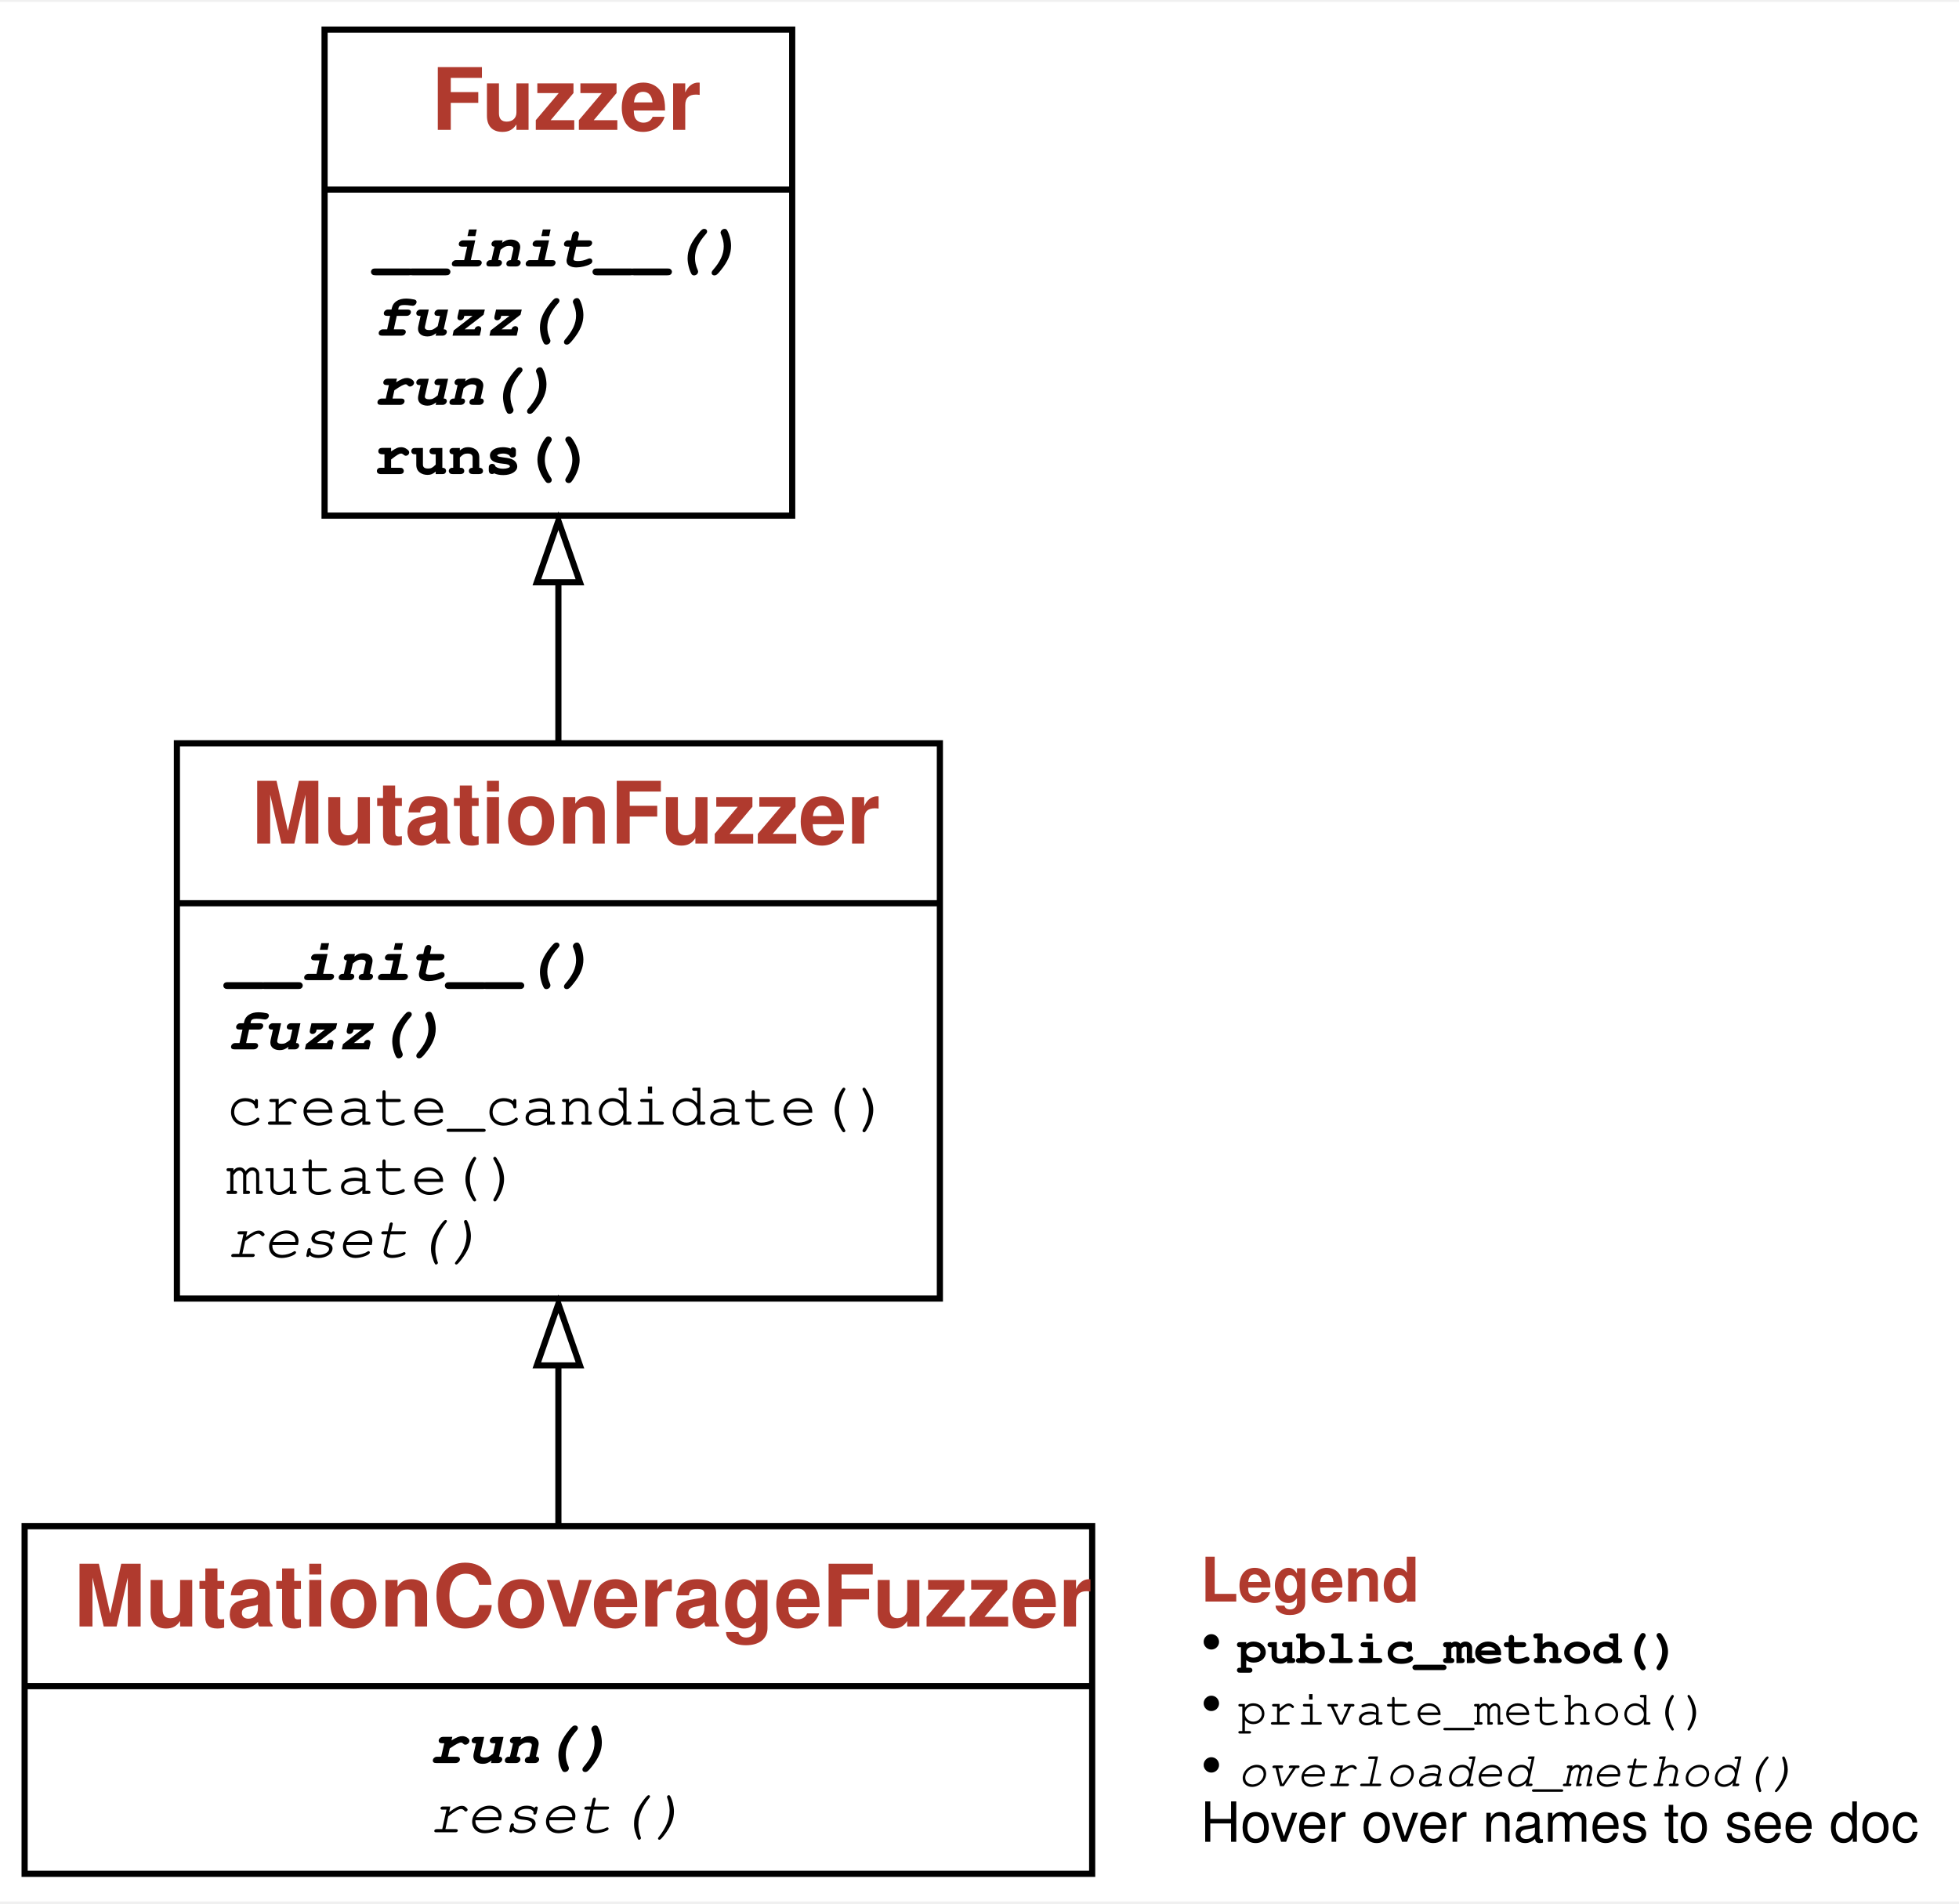
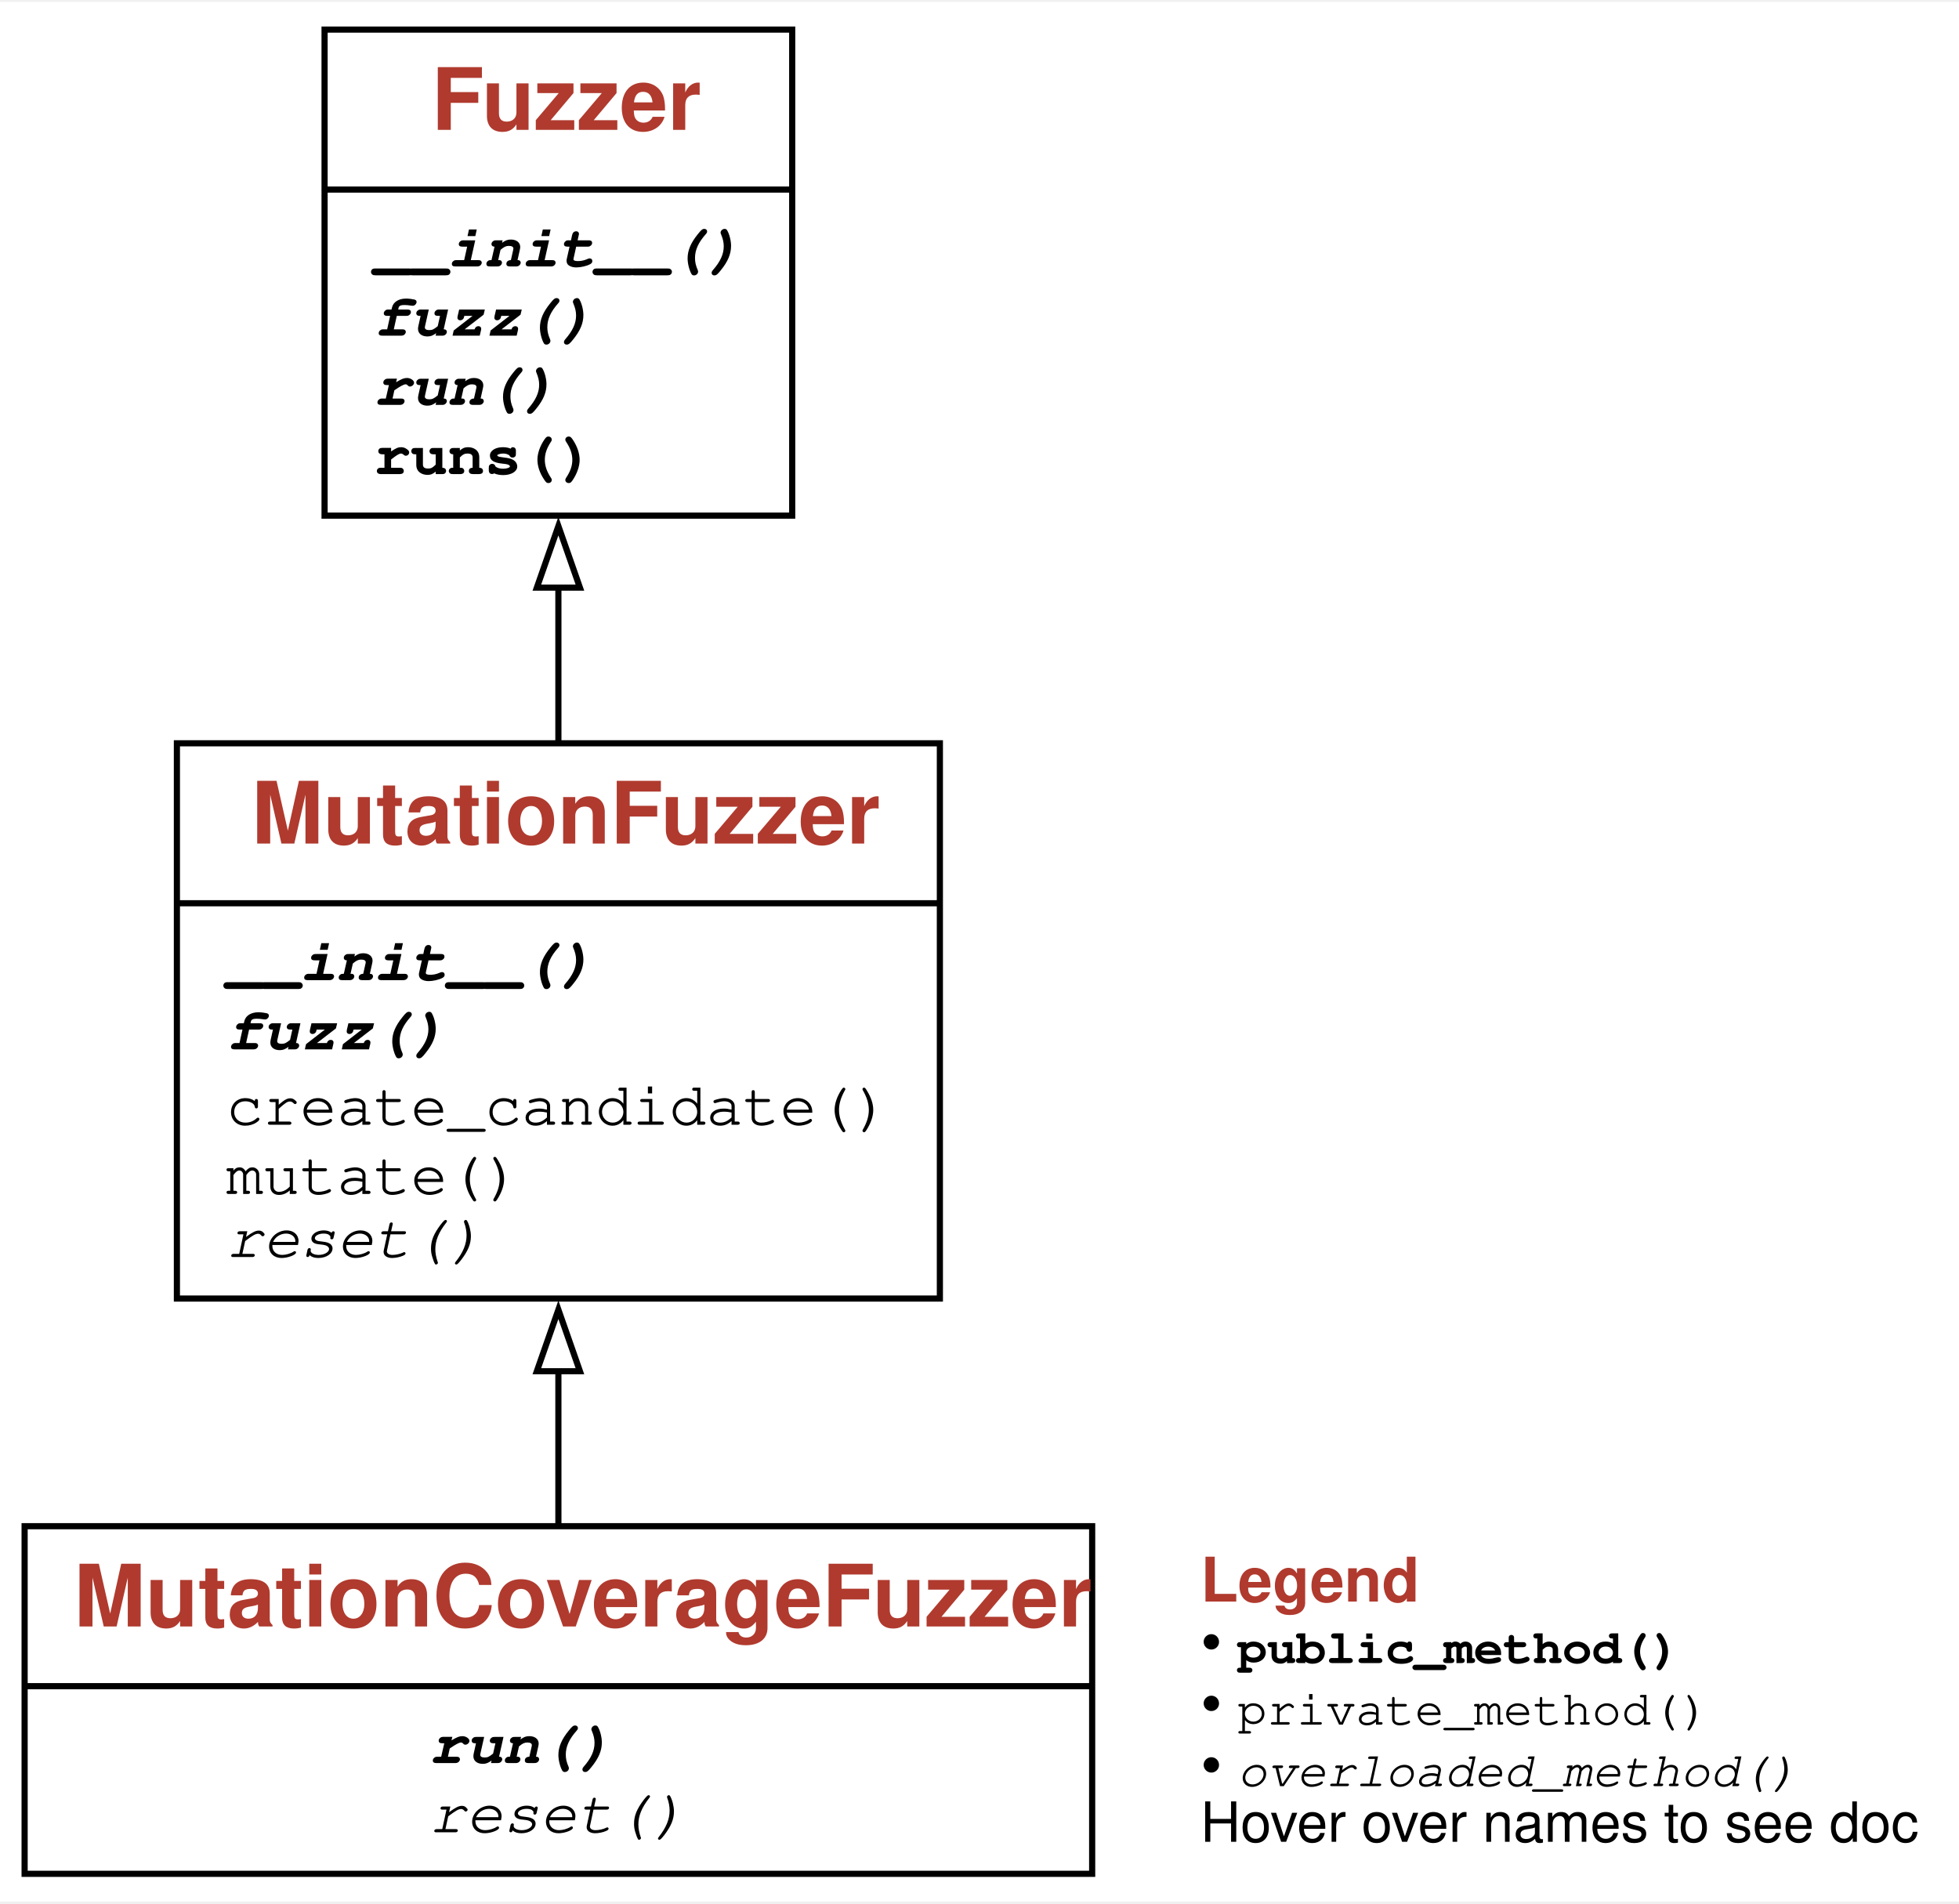
<svg xmlns="http://www.w3.org/2000/svg" xmlns:xlink="http://www.w3.org/1999/xlink" width="318pt" height="309pt" viewBox="0.00 0.00 318.38 308.75">
  <g id="graph0" class="graph" transform="scale(1 1) rotate(0) translate(4 304.75)">
    <g id="a_graph0">
      <a xlink:title="MutationCoverageFuzzer class hierarchy">
        <polygon fill="white" stroke="none" points="-4,4 -4,-304.75 314.38,-304.75 314.38,4 -4,4" />
      </a>
    </g>
    <g id="node1" class="node">
      <g id="a_node1">
        <a xlink:href="#" xlink:title="class MutationCoverageFuzzer:&#10;Fuzz with mutated inputs based on coverage">
          <polygon fill="none" stroke="black" points="0,-0.5 0,-57 173.5,-57 173.5,-0.5 0,-0.5" />
          <text text-anchor="start" x="8" y="-40.7" font-family="Patua One, Helvetica, sans-serif" font-weight="bold" font-size="14.00" fill="#b03a2e">MutationCoverageFuzzer</text>
          <polyline fill="none" stroke="black" points="0,-31 173.5,-31" />
          <g id="a_node1_0">
            <a xlink:href="#" xlink:title="MutationCoverageFuzzer">
              <g id="a_node1_1">
                <a xlink:href="#" xlink:title="run(self, runner: FunctionCoverageRunner) -&gt; Any:&#10;Run function(inp) while tracking coverage.&#10;If we reach new coverage,&#10;add inp to population and its coverage to population_coverage">
                  <text text-anchor="start" x="65.75" y="-18.5" font-family="'Fira Mono', 'Source Code Pro', 'Courier', monospace" font-weight="bold" font-style="italic" font-size="10.00">run()</text>
                </a>
              </g>
              <g id="a_node1_2">
                <a xlink:href="#" xlink:title="reset(self) -&gt; None:&#10;Set population to initial seed.&#10;To be overloaded in subclasses.">
                  <text text-anchor="start" x="65.75" y="-7.25" font-family="'Fira Mono', 'Source Code Pro', 'Courier', monospace" font-style="italic" font-size="10.00">reset()</text>
                </a>
              </g>
            </a>
          </g>
        </a>
      </g>
    </g>
    <g id="node2" class="node">
      <g id="a_node2">
        <a xlink:href="#" xlink:title="class MutationFuzzer:&#10;Base class for mutational fuzzing">
          <polygon fill="none" stroke="black" points="24.75,-94 24.75,-184.25 148.75,-184.25 148.75,-94 24.75,-94" />
          <text text-anchor="start" x="36.88" y="-167.95" font-family="Patua One, Helvetica, sans-serif" font-weight="bold" font-size="14.00" fill="#b03a2e">MutationFuzzer</text>
          <polyline fill="none" stroke="black" points="24.75,-158.25 148.75,-158.25" />
          <g id="a_node2_3">
            <a xlink:href="#" xlink:title="MutationFuzzer">
              <g id="a_node2_4">
                <a xlink:href="#" xlink:title="__init__(self, seed: List[str], min_mutations: int = 2, max_mutations: int = 10) -&gt; None:&#10;Constructor.&#10;`seed` - a list of (input) strings to mutate.&#10;`min_mutations` - the minimum number of mutations to apply.&#10;`max_mutations` - the maximum number of mutations to apply.">
                  <text text-anchor="start" x="32.75" y="-145.75" font-family="'Fira Mono', 'Source Code Pro', 'Courier', monospace" font-weight="bold" font-style="italic" font-size="10.00">__init__()</text>
                </a>
              </g>
              <g id="a_node2_5">
                <a xlink:href="#" xlink:title="fuzz(self) -&gt; str:&#10;Return fuzz input">
                  <text text-anchor="start" x="32.75" y="-134.5" font-family="'Fira Mono', 'Source Code Pro', 'Courier', monospace" font-weight="bold" font-style="italic" font-size="10.00">fuzz()</text>
                </a>
              </g>
              <g id="a_node2_6">
                <a xlink:href="#" xlink:title="create_candidate(self) -&gt; str:&#10;Create a new candidate by mutating a population member">
                  <text text-anchor="start" x="32.75" y="-122.25" font-family="'Fira Mono', 'Source Code Pro', 'Courier', monospace" font-size="10.00">create_candidate()</text>
                </a>
              </g>
              <g id="a_node2_7">
                <a xlink:href="#" xlink:title="mutate(self, inp: str) -&gt; str">
                  <text text-anchor="start" x="32.75" y="-111" font-family="'Fira Mono', 'Source Code Pro', 'Courier', monospace" font-size="10.00">mutate()</text>
                </a>
              </g>
              <g id="a_node2_8">
                <a xlink:href="#" xlink:title="reset(self) -&gt; None:&#10;Set population to initial seed.&#10;To be overloaded in subclasses.">
                  <text text-anchor="start" x="32.75" y="-100.75" font-family="'Fira Mono', 'Source Code Pro', 'Courier', monospace" font-style="italic" font-size="10.00">reset()</text>
                </a>
              </g>
            </a>
          </g>
        </a>
      </g>
    </g>
    <g id="edge1" class="edge">
-       <path fill="none" stroke="black" d="M86.75,-56.82C86.75,-64.93 86.75,-74.13 86.75,-83.36" />
-       <polygon fill="none" stroke="black" points="83.25,-83.14 86.75,-93.14 90.25,-83.14 83.25,-83.14" />
+       <path fill="none" stroke="black" d="M86.75,-57.38C86.75,-65.05 86.75,-73.67 86.75,-82.34" />
+       <polygon fill="none" stroke="black" points="83.25,-82.19 86.75,-92.19 90.25,-82.19 83.25,-82.19" />
    </g>
    <g id="node3" class="node">
      <g id="a_node3">
        <a xlink:href="Fuzzer.ipynb" xlink:title="class Fuzzer:&#10;Base class for fuzzers.">
          <polygon fill="none" stroke="black" points="48.75,-221.25 48.75,-300.25 124.75,-300.25 124.75,-221.25 48.75,-221.25" />
          <text text-anchor="start" x="66.12" y="-283.95" font-family="Patua One, Helvetica, sans-serif" font-weight="bold" font-size="14.00" fill="#b03a2e">Fuzzer</text>
          <polyline fill="none" stroke="black" points="48.75,-274.25 124.75,-274.25" />
          <g id="a_node3_9">
            <a xlink:href="#" xlink:title="Fuzzer">
              <g id="a_node3_10">
                <a xlink:href="Fuzzer.ipynb" xlink:title="__init__(self) -&gt; None:&#10;Constructor">
                  <text text-anchor="start" x="56.75" y="-261.75" font-family="'Fira Mono', 'Source Code Pro', 'Courier', monospace" font-weight="bold" font-style="italic" font-size="10.00">__init__()</text>
                </a>
              </g>
              <g id="a_node3_11">
                <a xlink:href="Fuzzer.ipynb" xlink:title="fuzz(self) -&gt; str:&#10;Return fuzz input">
                  <text text-anchor="start" x="56.75" y="-250.5" font-family="'Fira Mono', 'Source Code Pro', 'Courier', monospace" font-weight="bold" font-style="italic" font-size="10.00">fuzz()</text>
                </a>
              </g>
              <g id="a_node3_12">
                <a xlink:href="Fuzzer.ipynb" xlink:title="run(self, runner: Fuzzer.Runner = &lt;Fuzzer.Runner object&gt;) -&gt; Tuple[subprocess.CompletedProcess, str]:&#10;Run `runner` with fuzz input">
                  <text text-anchor="start" x="56.75" y="-239.25" font-family="'Fira Mono', 'Source Code Pro', 'Courier', monospace" font-weight="bold" font-style="italic" font-size="10.00">run()</text>
                </a>
              </g>
              <g id="a_node3_13">
                <a xlink:href="Fuzzer.ipynb" xlink:title="runs(self, runner: Fuzzer.Runner = &lt;Fuzzer.PrintRunner object&gt;, trials: int = 10) -&gt; List[Tuple[subprocess.CompletedProcess, str]]:&#10;Run `runner` with fuzz input, `trials` times">
                  <text text-anchor="start" x="56.75" y="-228" font-family="'Fira Mono', 'Source Code Pro', 'Courier', monospace" font-weight="bold" font-size="10.00">runs()</text>
                </a>
              </g>
            </a>
          </g>
        </a>
      </g>
    </g>
    <g id="edge2" class="edge">
-       <path fill="none" stroke="black" d="M86.75,-183.99C86.75,-192.62 86.75,-201.72 86.75,-210.51" />
-       <polygon fill="none" stroke="black" points="83.25,-210.42 86.75,-220.42 90.25,-210.42 83.25,-210.42" />
+       <path fill="none" stroke="black" d="M86.75,-184.67C86.75,-192.8 86.75,-201.33 86.75,-209.6" />
+       <polygon fill="none" stroke="black" points="83.25,-209.55 86.75,-219.55 90.25,-209.55 83.25,-209.55" />
    </g>
    <g id="node4" class="node">
      <text text-anchor="start" x="191.12" y="-44.75" font-family="Patua One, Helvetica, sans-serif" font-weight="bold" font-size="10.00" fill="#b03a2e">Legend</text>
      <text text-anchor="start" x="191.12" y="-34.75" font-family="Patua One, Helvetica, sans-serif" font-size="10.00">• </text>
      <text text-anchor="start" x="197.12" y="-34.75" font-family="'Fira Mono', 'Source Code Pro', 'Courier', monospace" font-weight="bold" font-size="8.00">public_method()</text>
      <text text-anchor="start" x="191.12" y="-24.75" font-family="Patua One, Helvetica, sans-serif" font-size="10.00">• </text>
      <text text-anchor="start" x="197.12" y="-24.75" font-family="'Fira Mono', 'Source Code Pro', 'Courier', monospace" font-size="8.00">private_method()</text>
      <text text-anchor="start" x="191.12" y="-14.75" font-family="Patua One, Helvetica, sans-serif" font-size="10.00">• </text>
      <text text-anchor="start" x="197.12" y="-14.75" font-family="'Fira Mono', 'Source Code Pro', 'Courier', monospace" font-style="italic" font-size="8.00">overloaded_method()</text>
      <text text-anchor="start" x="191.12" y="-5.7" font-family="Helvetica,sans-Serif" font-size="9.00">Hover over names to see doc</text>
    </g>
  </g>
</svg>
